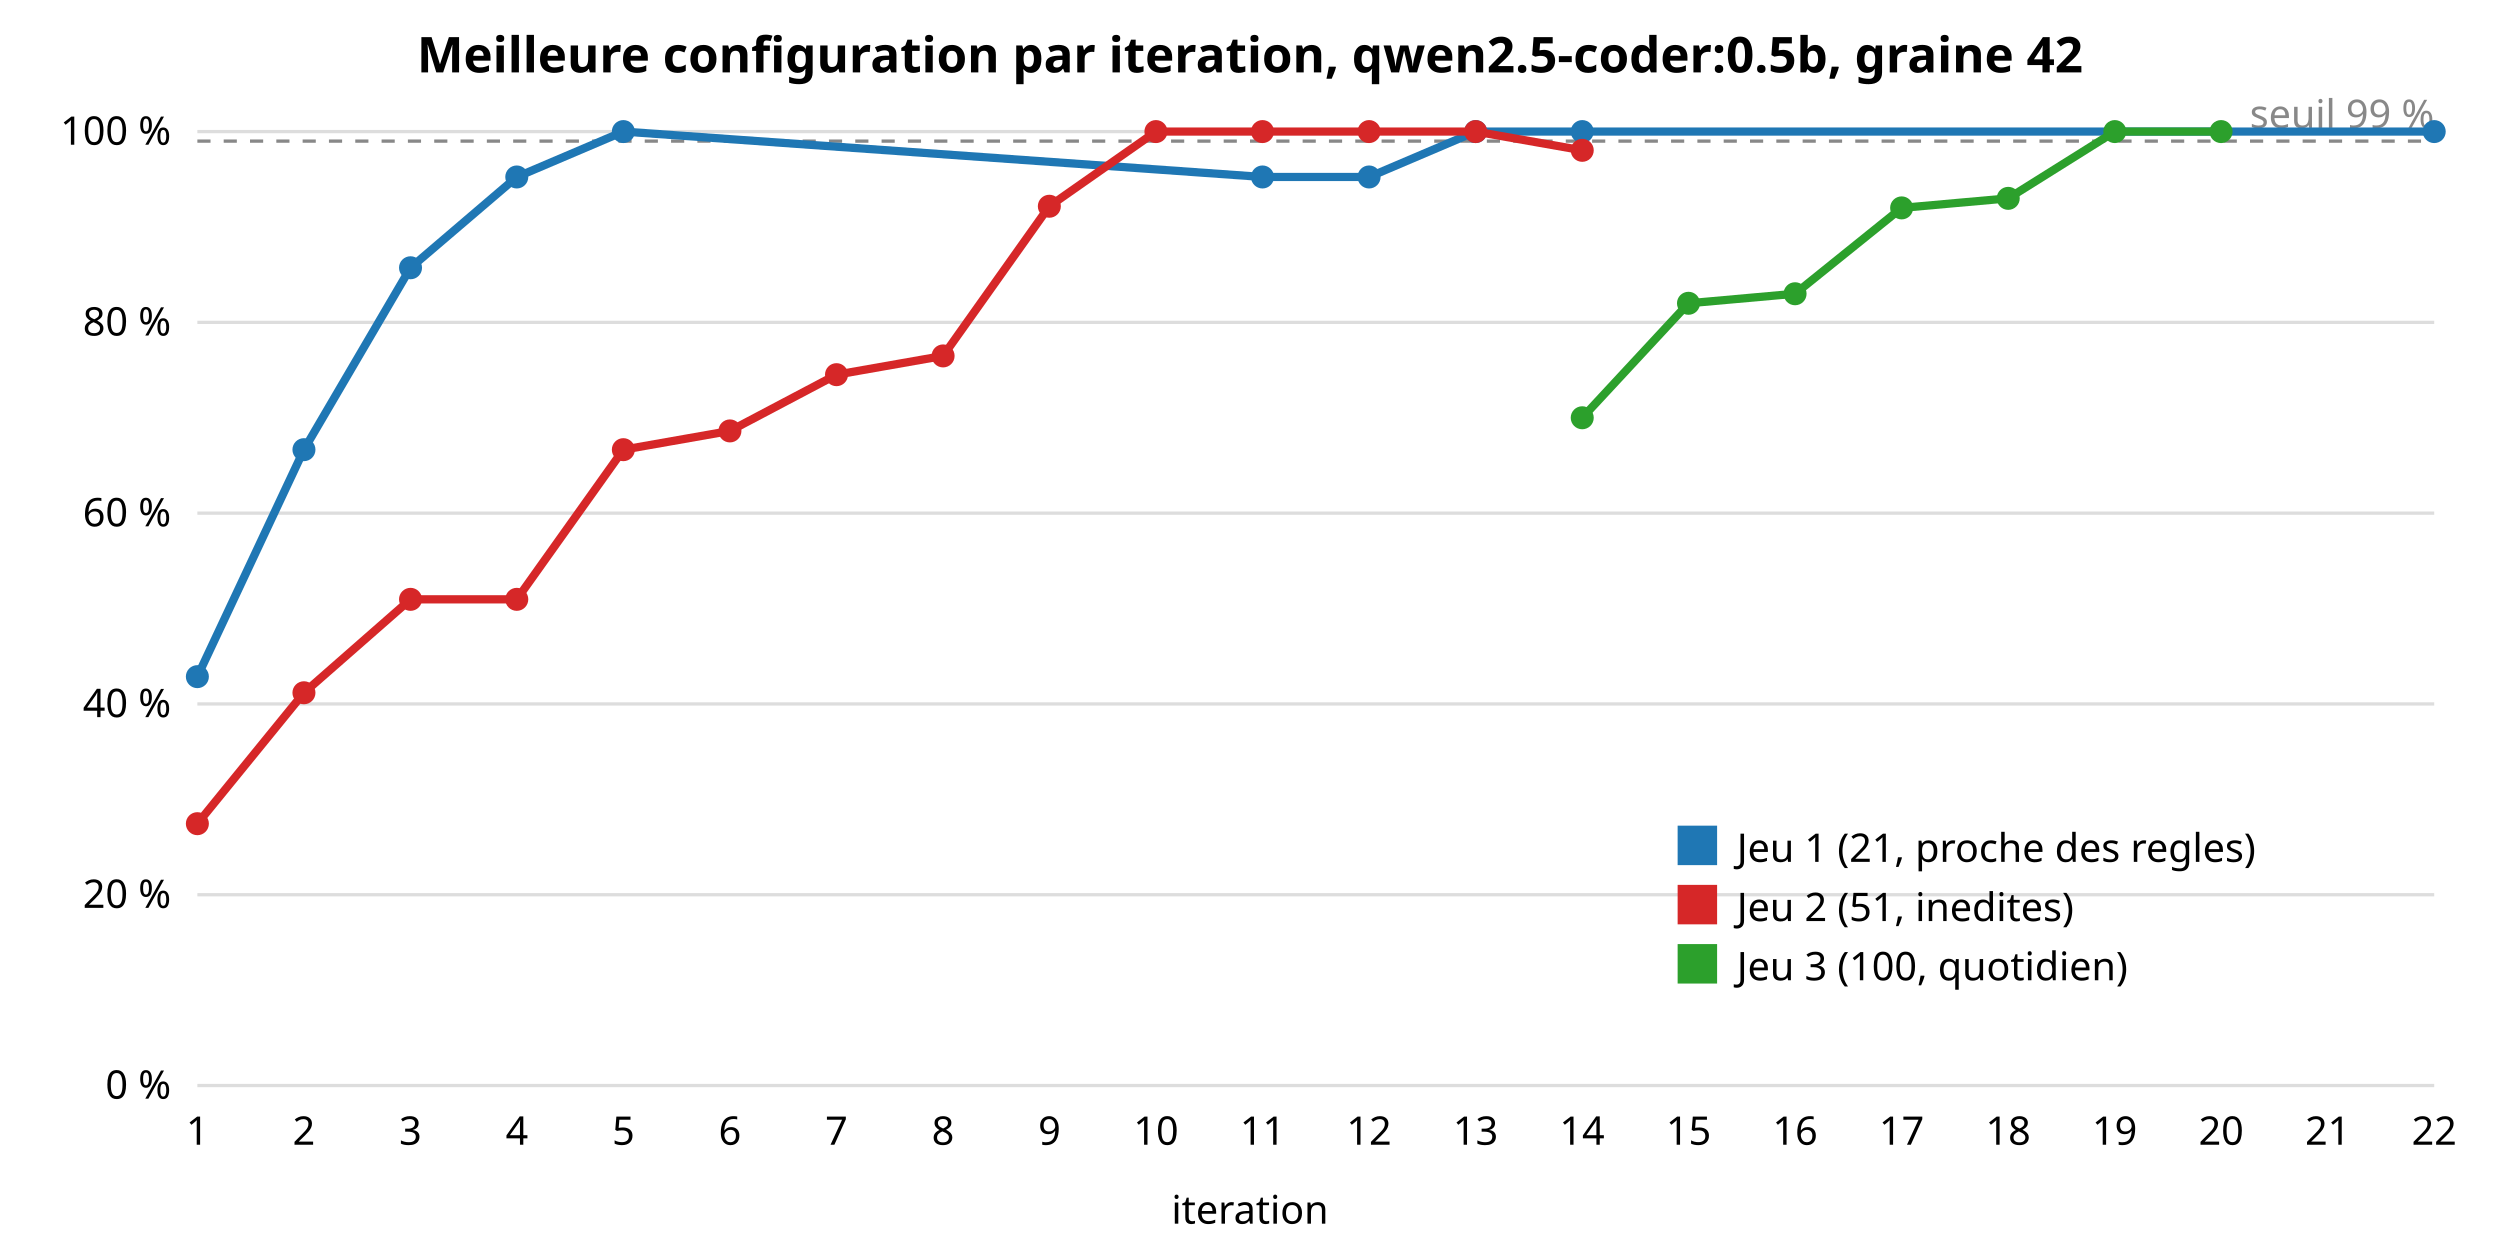
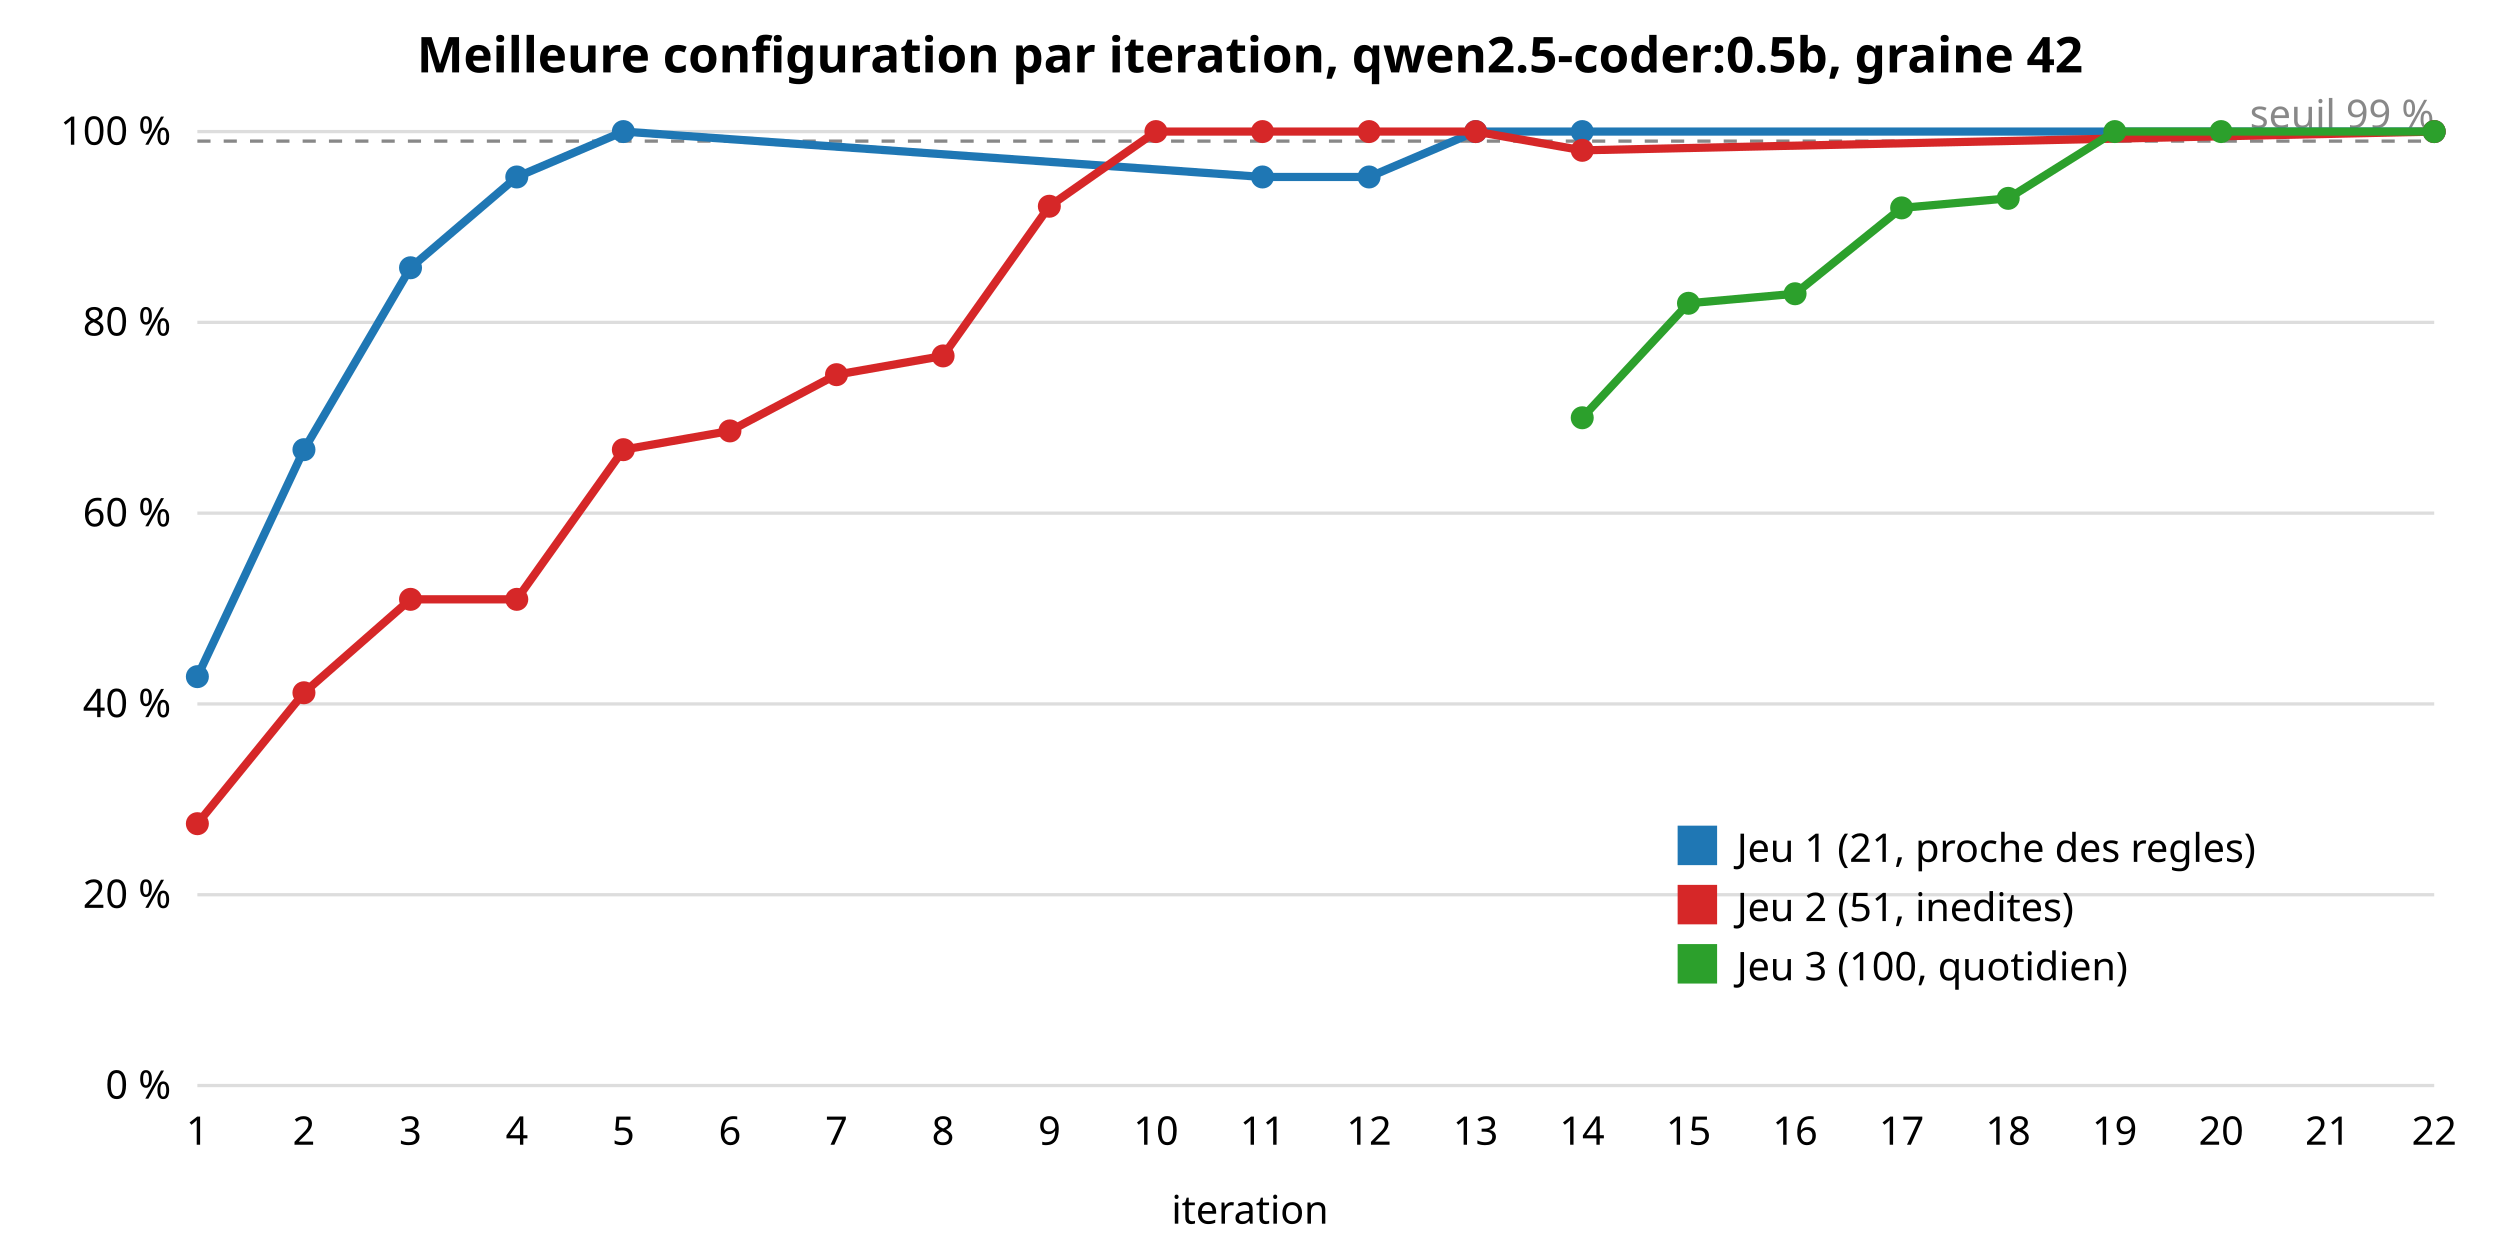
<svg xmlns="http://www.w3.org/2000/svg" width="760" height="380" viewBox="0 0 760 380" font-family="sans-serif" font-size="12">
  <rect width="100%" height="100%" fill="white" />
  <text x="380.0" y="22" text-anchor="middle" font-size="15" font-weight="bold">Meilleure configuration par iteration, qwen2.5-coder:0.5b, graine 42</text>
  <line x1="60" x2="740" y1="330.0" y2="330.0" stroke="#ddd" />
  <text x="52" y="334.0" text-anchor="end">0 %</text>
  <line x1="60" x2="740" y1="272.0" y2="272.0" stroke="#ddd" />
  <text x="52" y="276.0" text-anchor="end">20 %</text>
  <line x1="60" x2="740" y1="214.0" y2="214.0" stroke="#ddd" />
  <text x="52" y="218.0" text-anchor="end">40 %</text>
  <line x1="60" x2="740" y1="156.0" y2="156.0" stroke="#ddd" />
  <text x="52" y="160.0" text-anchor="end">60 %</text>
  <line x1="60" x2="740" y1="98" y2="98" stroke="#ddd" />
  <text x="52" y="102" text-anchor="end">80 %</text>
  <line x1="60" x2="740" y1="40.0" y2="40.0" stroke="#ddd" />
  <text x="52" y="44.0" text-anchor="end">100 %</text>
  <text x="60.0" y="348" text-anchor="middle">1</text>
  <text x="92.381" y="348" text-anchor="middle">2</text>
  <text x="124.762" y="348" text-anchor="middle">3</text>
  <text x="157.143" y="348" text-anchor="middle">4</text>
  <text x="189.524" y="348" text-anchor="middle">5</text>
  <text x="221.905" y="348" text-anchor="middle">6</text>
  <text x="254.286" y="348" text-anchor="middle">7</text>
  <text x="286.667" y="348" text-anchor="middle">8</text>
  <text x="319.048" y="348" text-anchor="middle">9</text>
  <text x="351.429" y="348" text-anchor="middle">10</text>
  <text x="383.81" y="348" text-anchor="middle">11</text>
  <text x="416.19" y="348" text-anchor="middle">12</text>
  <text x="448.571" y="348" text-anchor="middle">13</text>
  <text x="480.952" y="348" text-anchor="middle">14</text>
  <text x="513.333" y="348" text-anchor="middle">15</text>
  <text x="545.714" y="348" text-anchor="middle">16</text>
  <text x="578.095" y="348" text-anchor="middle">17</text>
  <text x="610.476" y="348" text-anchor="middle">18</text>
  <text x="642.857" y="348" text-anchor="middle">19</text>
  <text x="675.238" y="348" text-anchor="middle">20</text>
  <text x="707.619" y="348" text-anchor="middle">21</text>
  <text x="740.0" y="348" text-anchor="middle">22</text>
  <text x="380.0" y="372" text-anchor="middle">iteration</text>
  <line x1="60" x2="740" y1="42.9" y2="42.9" stroke="#888" stroke-dasharray="4 4" />
  <text x="740" y="38.9" text-anchor="end" fill="#888">seuil 99 %</text>
  <path d="M60.0,205.7 L92.4,136.7 L124.8,81.4 L157.1,53.8 L189.5,40.0 L383.8,53.8 L416.2,53.8 L448.6,40.0 L481.0,40.0 L740.0,40.0" fill="none" stroke="#1f77b4" stroke-width="2.5" />
  <circle cx="60.0" cy="205.7" r="3.5" fill="#1f77b4" />
  <circle cx="92.4" cy="136.7" r="3.5" fill="#1f77b4" />
  <circle cx="124.8" cy="81.4" r="3.5" fill="#1f77b4" />
  <circle cx="157.1" cy="53.8" r="3.5" fill="#1f77b4" />
  <circle cx="189.5" cy="40.0" r="3.5" fill="#1f77b4" />
  <circle cx="383.8" cy="53.8" r="3.5" fill="#1f77b4" />
  <circle cx="416.2" cy="53.8" r="3.5" fill="#1f77b4" />
  <circle cx="448.6" cy="40.0" r="3.5" fill="#1f77b4" />
  <circle cx="481.0" cy="40.0" r="3.5" fill="#1f77b4" />
  <circle cx="740.0" cy="40.0" r="3.5" fill="#1f77b4" />
  <rect x="510" y="251" width="12" height="12" fill="#1f77b4" />
  <text x="528" y="262">Jeu 1 (21, proche des regles)</text>
-   <path d="M60.0,250.4 L92.4,210.6 L124.8,182.2 L157.1,182.2 L189.5,136.7 L221.9,131.0 L254.3,113.9 L286.7,108.2 L319.0,62.7 L351.4,40.0 L383.8,40.0 L416.2,40.0 L448.6,40.0 L481.0,45.7" fill="none" stroke="#d62728" stroke-width="2.5" />
+   <path d="M60.0,250.4 L92.4,210.6 L124.8,182.2 L157.1,182.2 L189.5,136.7 L221.9,131.0 L254.3,113.9 L286.7,108.2 L319.0,62.7 L351.4,40.0 L383.8,40.0 L416.2,40.0 L448.6,40.0 L481.0,45.7 L740.0,40.0" fill="none" stroke="#d62728" stroke-width="2.5" />
  <circle cx="60.0" cy="250.4" r="3.5" fill="#d62728" />
  <circle cx="92.4" cy="210.6" r="3.5" fill="#d62728" />
  <circle cx="124.8" cy="182.2" r="3.5" fill="#d62728" />
  <circle cx="157.1" cy="182.2" r="3.5" fill="#d62728" />
  <circle cx="189.5" cy="136.7" r="3.5" fill="#d62728" />
  <circle cx="221.9" cy="131.0" r="3.5" fill="#d62728" />
  <circle cx="254.3" cy="113.9" r="3.5" fill="#d62728" />
  <circle cx="286.7" cy="108.2" r="3.5" fill="#d62728" />
  <circle cx="319.0" cy="62.7" r="3.5" fill="#d62728" />
  <circle cx="351.4" cy="40.0" r="3.5" fill="#d62728" />
  <circle cx="383.8" cy="40.0" r="3.5" fill="#d62728" />
  <circle cx="416.2" cy="40.0" r="3.5" fill="#d62728" />
  <circle cx="448.6" cy="40.0" r="3.5" fill="#d62728" />
  <circle cx="481.0" cy="45.7" r="3.5" fill="#d62728" />
+   <circle cx="740.0" cy="40.0" r="3.5" fill="#d62728" />
  <rect x="510" y="269" width="12" height="12" fill="#d62728" />
  <text x="528" y="280">Jeu 2 (51, inedites)</text>
-   <path d="M481.0,127.0 L513.3,92.2 L545.7,89.3 L578.1,63.2 L610.5,60.3 L642.9,40.0 L675.2,40.0" fill="none" stroke="#2ca02c" stroke-width="2.5" />
+   <path d="M481.0,127.0 L513.3,92.2 L545.7,89.3 L578.1,63.2 L610.5,60.3 L642.9,40.0 L675.2,40.0 L740.0,40.0" fill="none" stroke="#2ca02c" stroke-width="2.5" />
  <circle cx="481.0" cy="127.0" r="3.5" fill="#2ca02c" />
  <circle cx="513.3" cy="92.2" r="3.5" fill="#2ca02c" />
  <circle cx="545.7" cy="89.3" r="3.5" fill="#2ca02c" />
  <circle cx="578.1" cy="63.2" r="3.5" fill="#2ca02c" />
  <circle cx="610.5" cy="60.3" r="3.5" fill="#2ca02c" />
  <circle cx="642.9" cy="40.0" r="3.5" fill="#2ca02c" />
  <circle cx="675.2" cy="40.0" r="3.5" fill="#2ca02c" />
+   <circle cx="740.0" cy="40.0" r="3.5" fill="#2ca02c" />
  <rect x="510" y="287" width="12" height="12" fill="#2ca02c" />
  <text x="528" y="298">Jeu 3 (100, quotidien)</text>
</svg>
